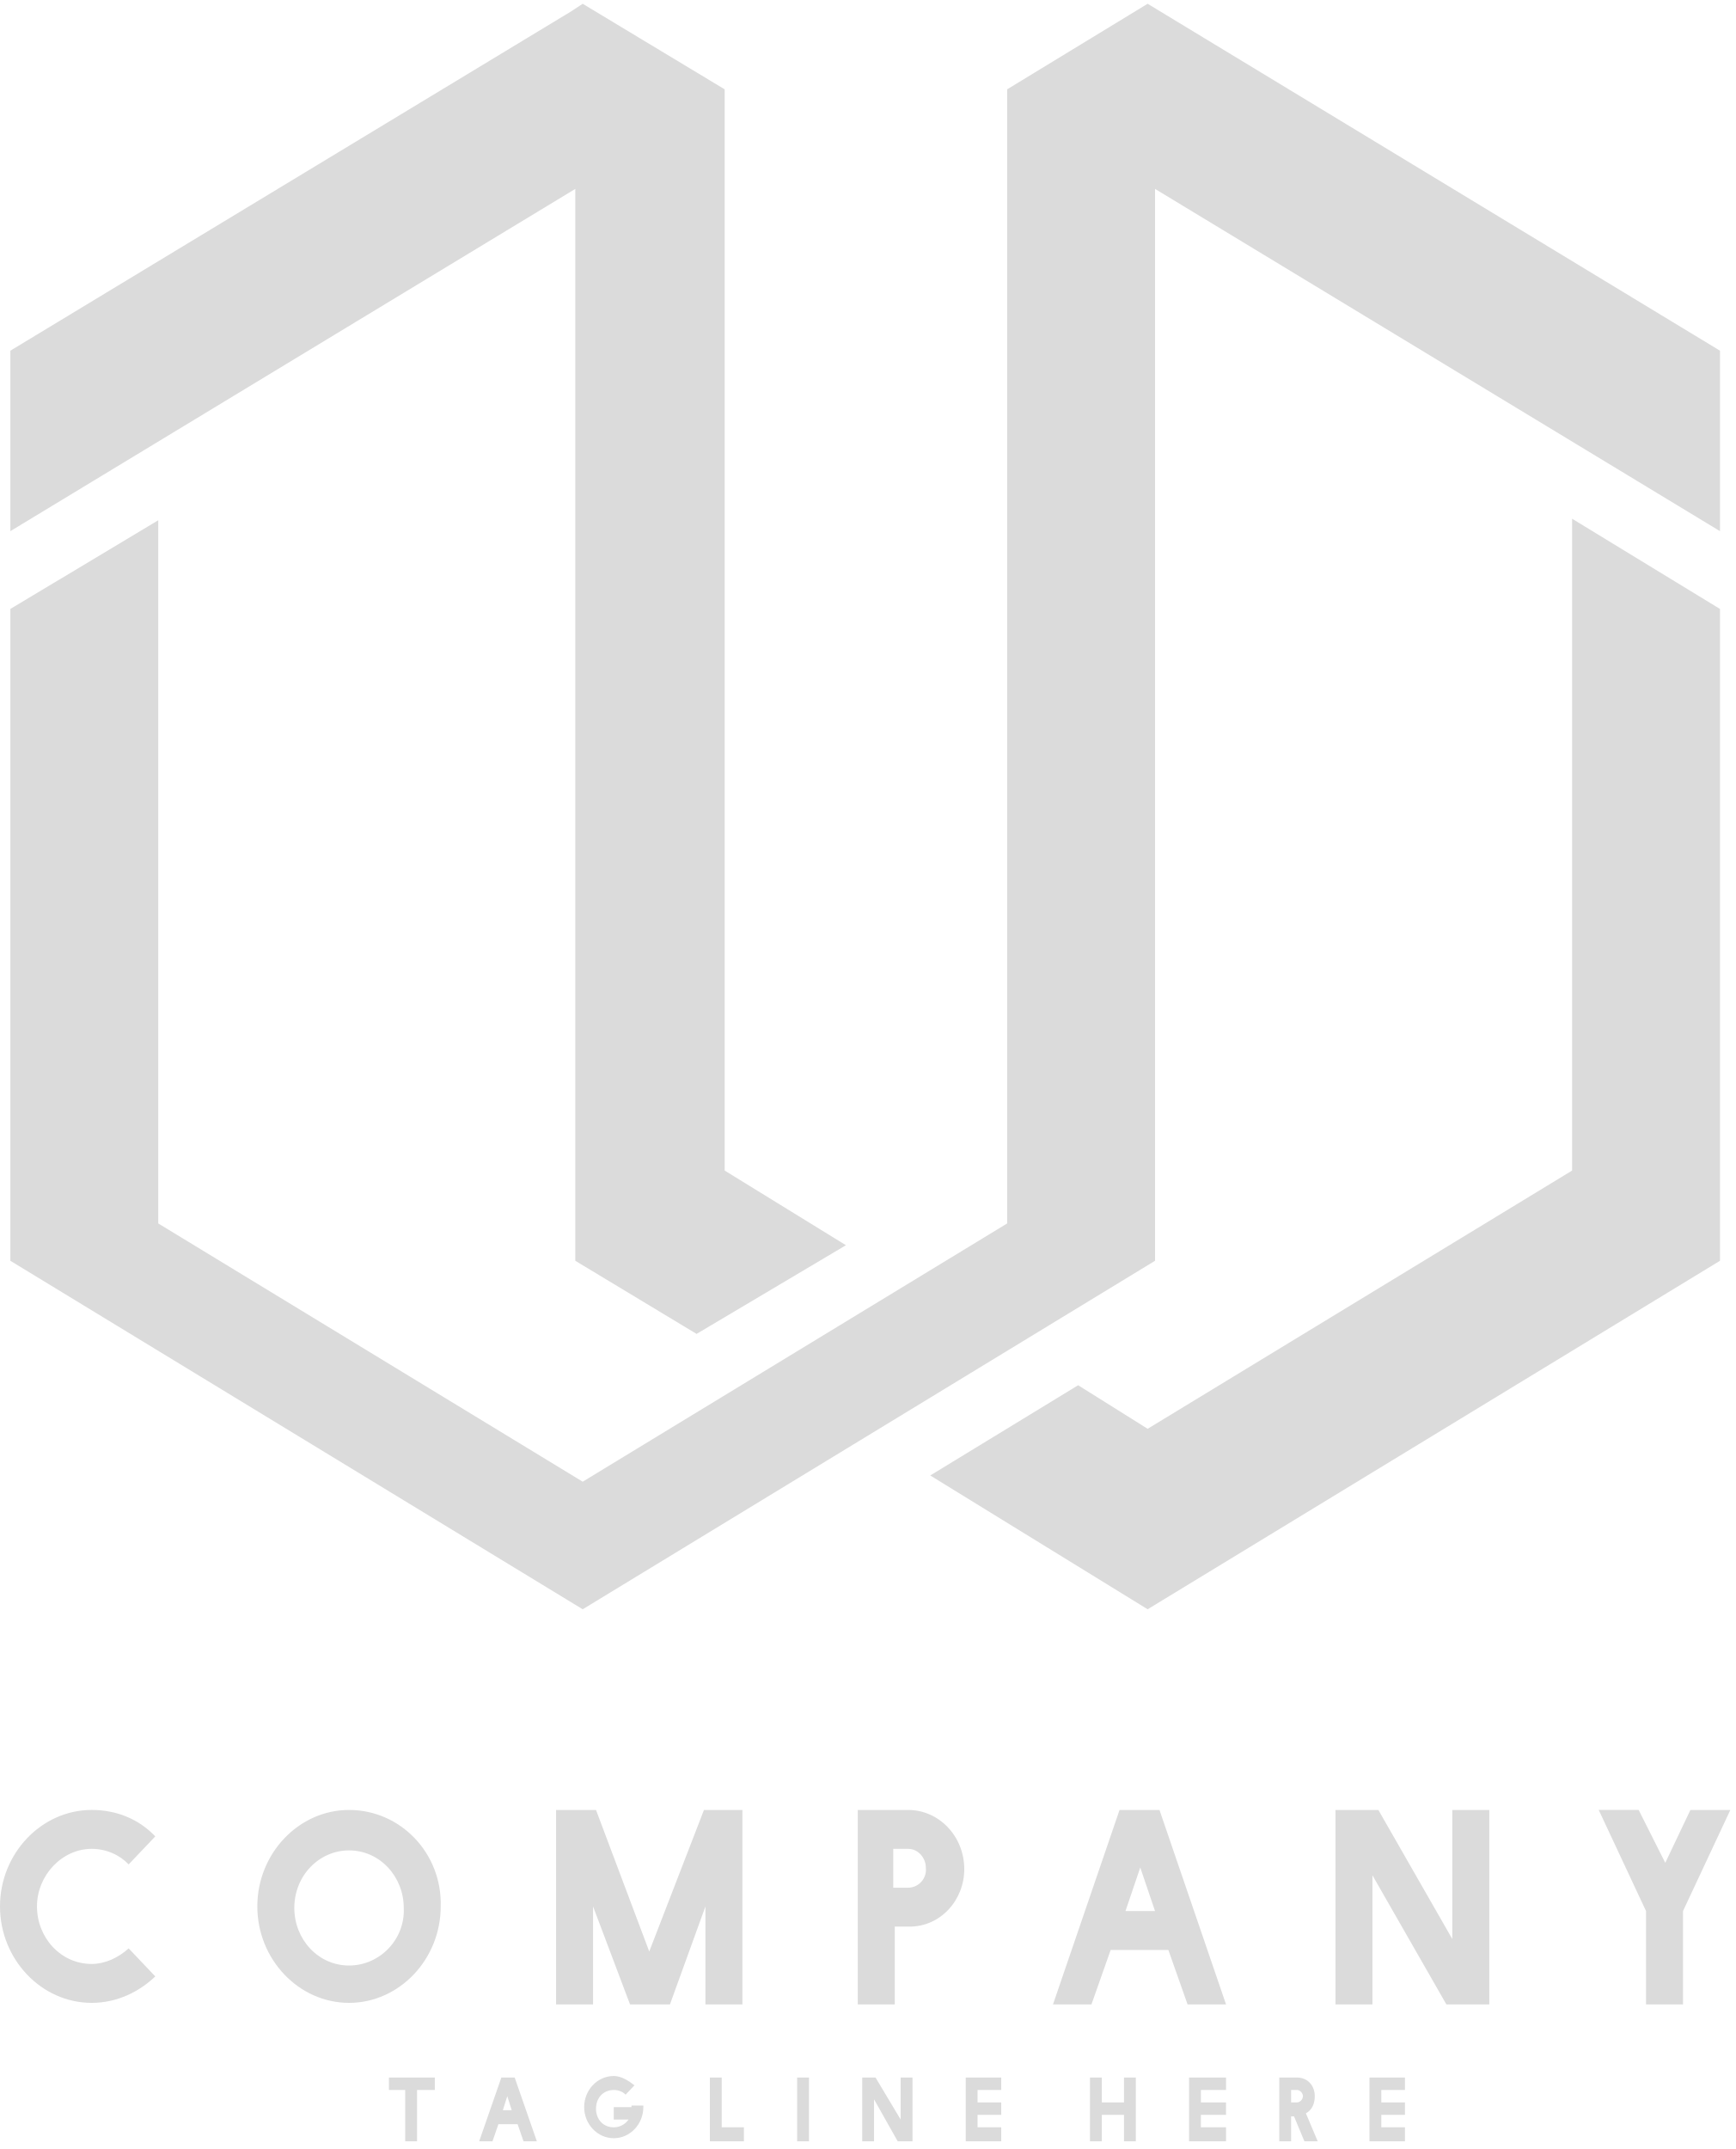
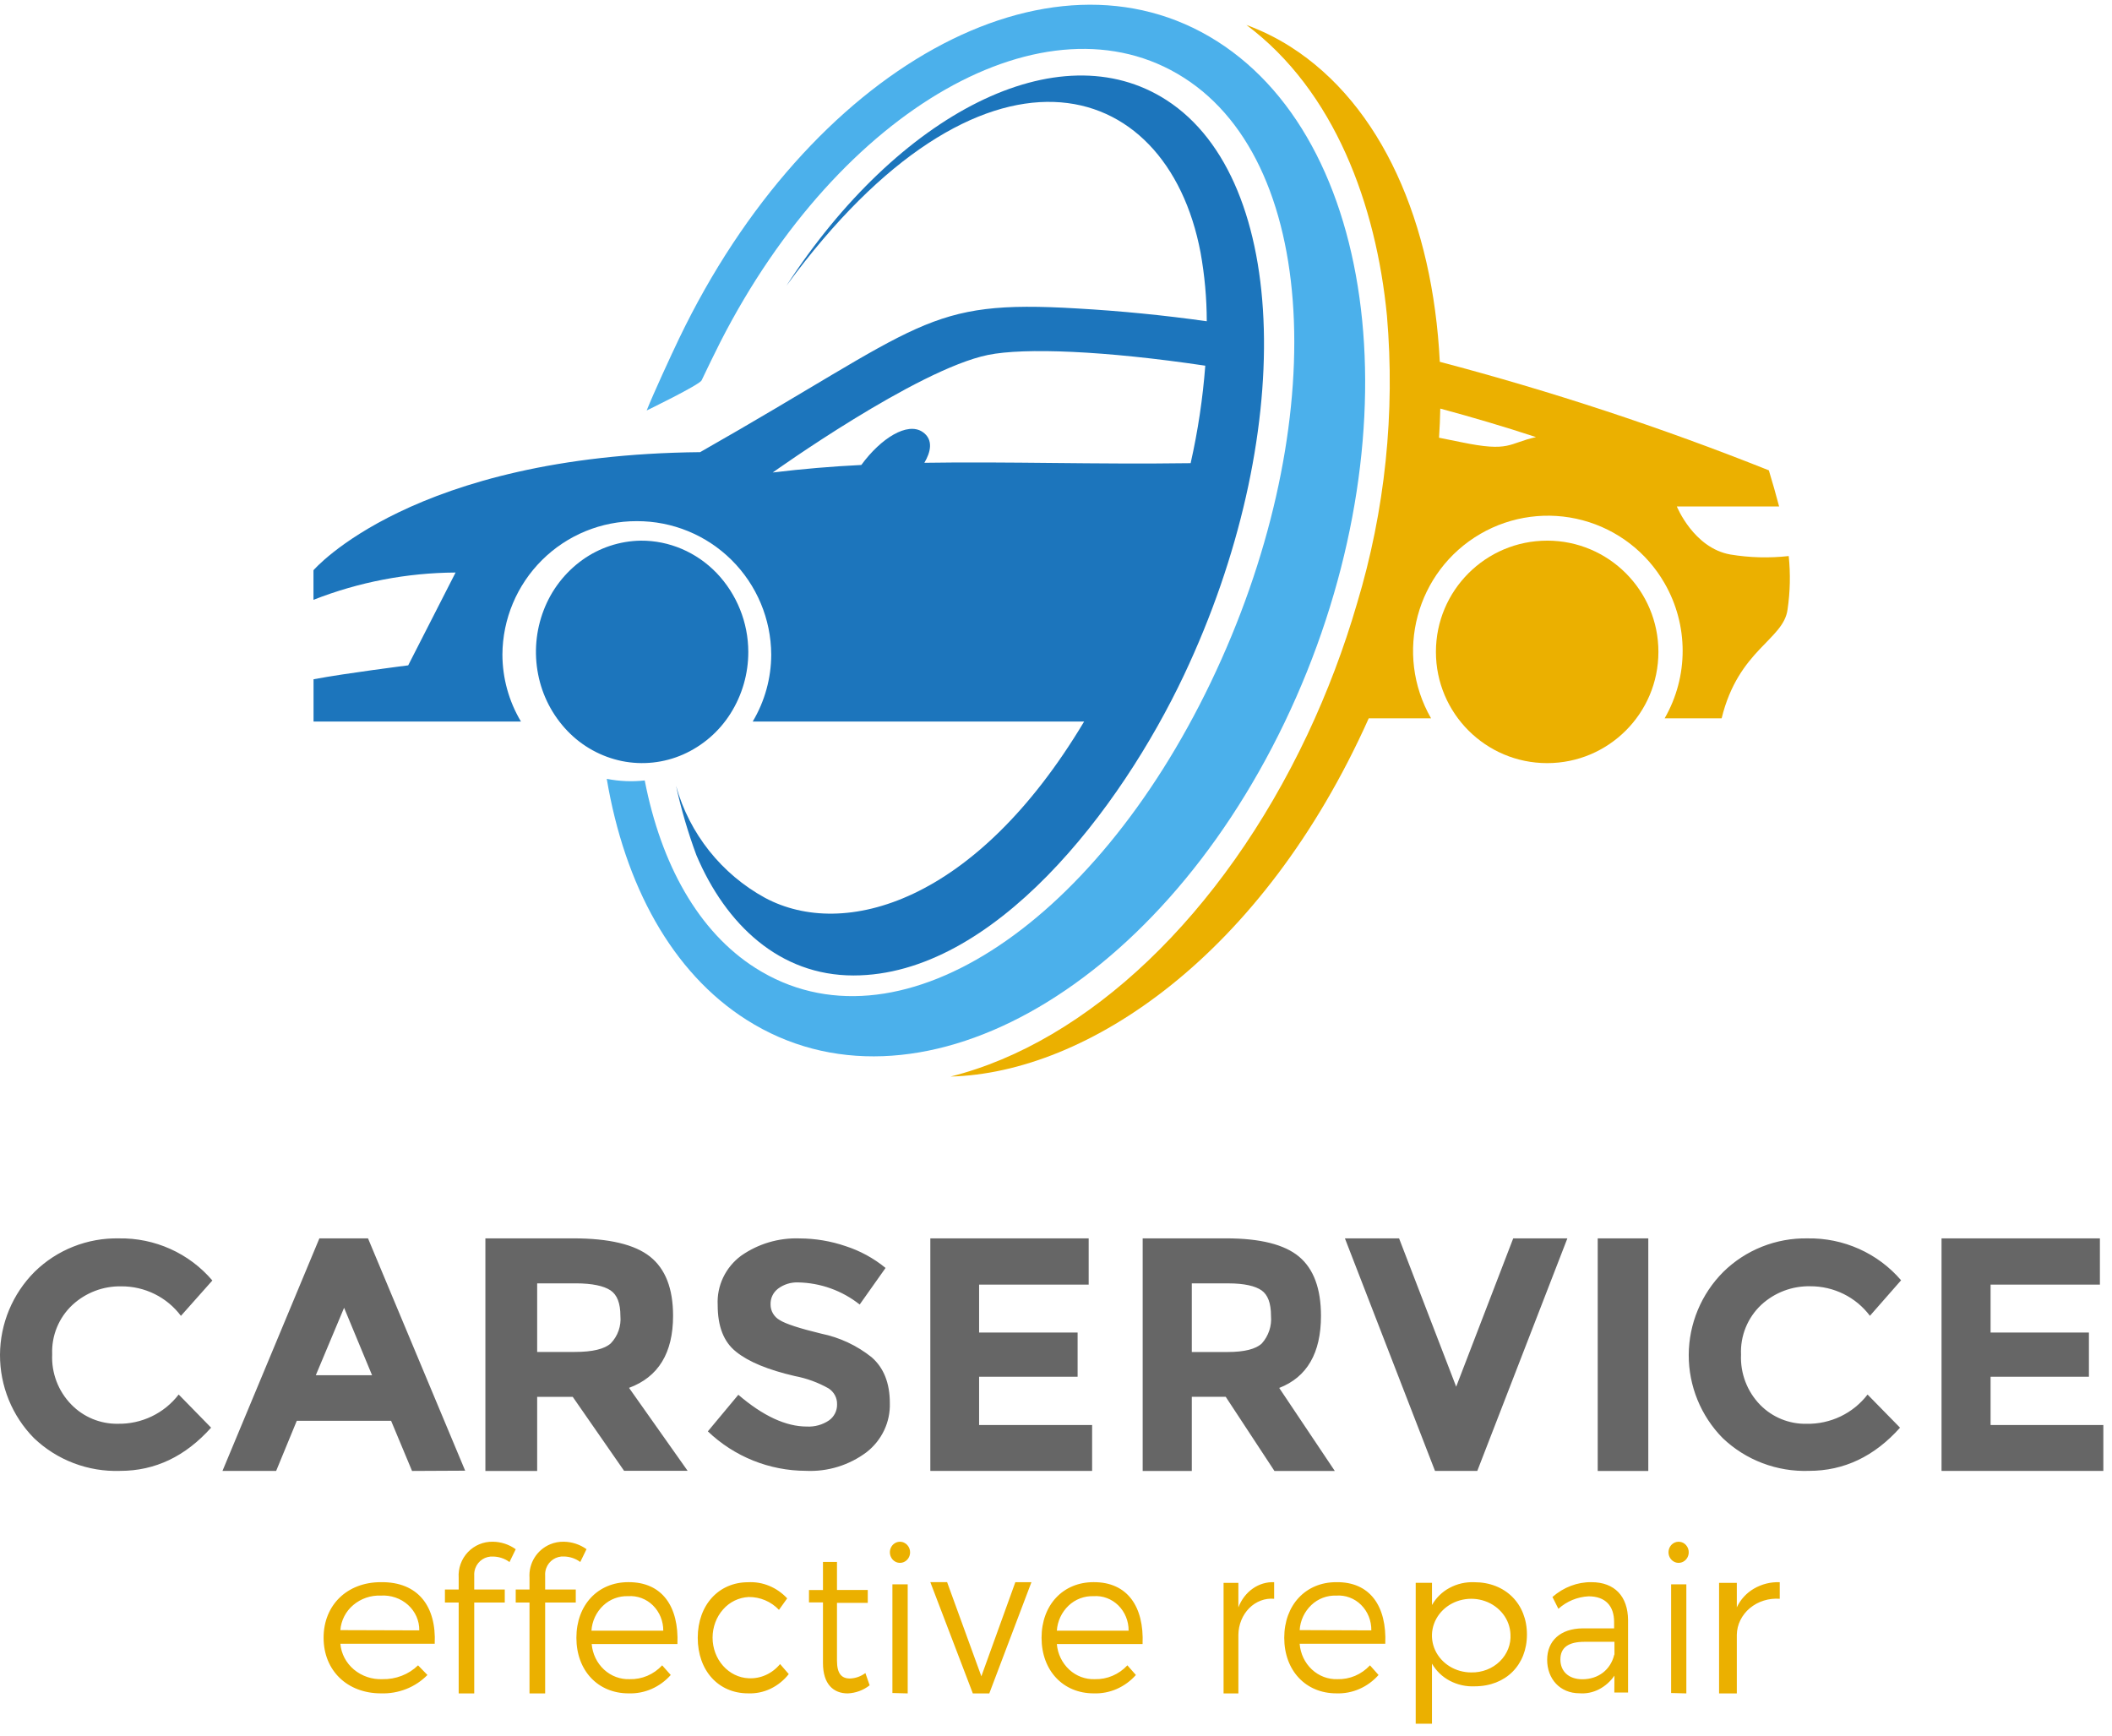
- <svg xmlns="http://www.w3.org/2000/svg" width="84" height="104" fill="none">
-   <path d="M27.848 61.015l5.87 3.539 7.23-4.292-5.87-3.613V4.323L28.206.183l-.573.376L.501 16.972v8.733L27.848 9.142v51.873z" fill="#DBDBDB" />
-   <path d="M48.752 4.323v54.885L28.206 71.706 7.66 59.208v-34.03L.501 29.47v31.545L28.206 77.88 55.91 61.015V9.142l27.347 16.563v-8.733L55.552.182l-6.8 4.141z" fill="#DBDBDB" />
-   <path d="M52.188 67.038l-7.159 4.367 10.523 6.475 27.705-16.865V29.47l-7.159-4.367v31.546L55.553 69.146l-3.365-2.108zm-33.361 34.105h.788v2.485h.573v-2.485h.859v-.602h-2.22v.602zm5.441-.602l-1.073 3.087h.644l.286-.828h.93l.287.828h.645l-1.074-3.087h-.645zm.072 1.581l.215-.677.215.677h-.43zm6.228-.15h-.859v.603h.716a.87.87 0 01-.716.376c-.501 0-.859-.376-.859-.903s.358-.904.86-.904c.214 0 .429.075.572.226l.43-.452c-.287-.226-.645-.451-1.003-.451-.787 0-1.432.677-1.432 1.505 0 .828.645 1.506 1.432 1.506.788 0 1.432-.678 1.432-1.506v-.075h-.573v.075zm4.367-1.431h-.573v3.087h1.647v-.678h-1.074v-2.409zm4.224 0h-.573v3.087h.573v-3.087zm4.438 2.033l-1.217-2.033h-.644v3.087h.572v-2.033l1.146 2.033h.716v-3.087h-.573v2.033zm3.15 1.054h1.718v-.678h-1.146v-.602h1.146v-.602h-1.146v-.603h1.146v-.602h-1.718v3.087zm7.66-1.882h-1.074v-1.205h-.573v3.087h.573v-1.28h1.074v1.28h.573v-3.087h-.573v1.205zm3.15 1.882h1.79v-.678h-1.218v-.602h1.217v-.602H58.13v-.603h1.217v-.602h-1.79v3.087zm6.085-2.183c0-.528-.358-.904-.86-.904h-.858v3.087h.572v-1.205h.143l.502 1.205h.644l-.573-1.355c.286-.151.43-.452.43-.828zm-.86.301h-.286v-.603h.287c.143 0 .286.151.286.302 0 .15-.143.301-.286.301zm3.508 1.882h1.718v-.678h-1.145v-.602h1.145v-.602h-1.145v-.603h1.145v-.602H66.29v3.087zM4.438 89.474c.716 0 1.36.301 1.79.753l1.289-1.356c-.788-.828-1.862-1.28-3.079-1.28C2.004 87.592 0 89.7 0 92.26c0 2.56 2.004 4.668 4.438 4.668 1.217 0 2.291-.528 3.079-1.28l-1.289-1.356c-.501.452-1.145.753-1.79.753-1.503 0-2.648-1.28-2.648-2.785 0-1.506 1.217-2.786 2.648-2.786zm12.457-1.882c-2.434 0-4.439 2.108-4.439 4.668s2.005 4.668 4.439 4.668 4.438-2.109 4.438-4.668c.072-2.56-1.933-4.668-4.438-4.668zm0 7.529c-1.504 0-2.649-1.28-2.649-2.786 0-1.581 1.217-2.786 2.649-2.786 1.503 0 2.649 1.28 2.649 2.786.071 1.506-1.146 2.786-2.65 2.786zm19.042 1.881v-9.41h-1.861l-2.649 6.85-2.577-6.85h-1.933v9.41h1.79V92.26l1.79 4.743h1.932l1.718-4.743v4.743h1.79zm8.018-9.41h-2.434v9.41h1.79v-3.764h.716c1.503 0 2.649-1.28 2.649-2.785 0-1.582-1.217-2.861-2.72-2.861zm0 3.764h-.716v-1.882h.716c.501 0 .86.451.86.903a.872.872 0 01-.86.979zm10.237-3.764l-3.221 9.41h1.861l.93-2.634h2.793l.93 2.635h1.862l-3.222-9.411h-1.933zm.287 4.893l.716-2.108.715 2.108h-1.43zM70.3 93.84l-3.58-6.248h-2.076v9.41h1.79v-6.248l3.579 6.248h2.076v-9.41h-1.79v6.248zm10.308-3.689l-1.288-2.56h-1.933l2.29 4.894v4.517h1.79v-4.517l2.291-4.893h-1.933l-1.217 2.56z" fill="#DBDBDB" />
+ <svg xmlns="http://www.w3.org/2000/svg" width="129" height="106" fill="none">
+   <path d="M26.552 100.403H20.79c.051.607.347 1.171.825 1.574a2.546 2.546 0 001.739.589c.405.01.807-.06 1.183-.206a2.96 2.96 0 00.998-.638l.572.589a3.727 3.727 0 01-1.29.855 3.877 3.877 0 01-1.546.268c-2.058 0-3.506-1.39-3.506-3.396 0-2.006 1.444-3.396 3.494-3.396 2.276-.031 3.4 1.476 3.293 3.761zm-.943-.817a2.012 2.012 0 00-.172-.846 2.098 2.098 0 00-.514-.708 2.218 2.218 0 00-.77-.451 2.296 2.296 0 00-.894-.119 2.45 2.45 0 00-1.683.577 2.231 2.231 0 00-.787 1.532l4.82.015zm3.357-3.34v.844h1.865v.795h-1.865v5.551h-.95v-5.551h-.84v-.795h.84v-.722a2.07 2.07 0 01.562-1.56 2.047 2.047 0 011.524-.637c.501.005.99.165 1.398.459l-.38.783a1.737 1.737 0 00-.988-.336 1.088 1.088 0 00-1.098.709 1.106 1.106 0 00-.068.46zm4.332 0v.844h1.87v.795h-1.87v5.551h-.956v-5.551H31.5v-.795h.842v-.722a2.064 2.064 0 011.263-2.04 2.05 2.05 0 01.832-.157c.498.007.981.165 1.387.455l-.381.783a1.738 1.738 0 00-.99-.336 1.09 1.09 0 00-1.09.715 1.099 1.099 0 00-.065.458zm8.078 4.176h-5.235c.051.602.32 1.16.753 1.559.432.399.994.608 1.57.585.367.01.733-.059 1.074-.204a2.67 2.67 0 00.907-.64l.524.589a3.381 3.381 0 01-1.173.855 3.237 3.237 0 01-1.404.268c-1.87 0-3.186-1.39-3.186-3.396 0-2.007 1.313-3.397 3.171-3.397 2.075-.011 3.096 1.496 3 3.781zm-.864-.816a2.191 2.191 0 00-.162-.843 2.104 2.104 0 00-.47-.703 1.987 1.987 0 00-.7-.447 1.914 1.914 0 00-.81-.116 2.1 2.1 0 00-1.53.577 2.313 2.313 0 00-.714 1.532h4.386zm7.57-1.976l-.503.703a2.514 2.514 0 00-1.852-.785 2.22 2.22 0 00-1.563.761c-.41.463-.64 1.08-.64 1.721s.23 1.258.64 1.72c.41.463.97.736 1.563.761a2.26 2.26 0 001.05-.199c.333-.15.63-.378.87-.668l.53.612a3.139 3.139 0 01-1.118.898 2.904 2.904 0 01-1.368.279c-1.812 0-3.073-1.389-3.073-3.393 0-2.005 1.282-3.394 3.073-3.394.44-.025.88.05 1.291.22.412.17.787.43 1.1.765zm5.035 5.313a2.33 2.33 0 01-1.34.493c-.87 0-1.51-.565-1.51-1.846v-3.71h-.855v-.757h.855v-1.717h.856v1.713h1.88v.788h-1.88v3.536c0 .788.284 1.083.79 1.083.337-.01.665-.126.945-.333l.26.75zm2.47-8.087a.664.664 0 01-.121.347.62.62 0 01-.285.22.592.592 0 01-.353.022.612.612 0 01-.307-.185.674.674 0 01-.118-.698.64.64 0 01.228-.284.599.599 0 01.583-.053.623.623 0 01.205.15.656.656 0 01.168.48zm-1.079 8.556v-6.639h.934v6.663l-.934-.024zm4.912.024l-2.596-6.795h1.025l2.092 5.751 2.076-5.75H63l-2.574 6.794H59.42zm10.368-3.014h-5.236a2.4 2.4 0 00.755 1.561c.433.399.996.608 1.572.583.367.01.733-.06 1.074-.206.341-.145.65-.362.907-.638l.52.589a3.381 3.381 0 01-1.172.855 3.237 3.237 0 01-1.404.268c-1.87 0-3.186-1.39-3.186-3.396 0-2.007 1.312-3.397 3.175-3.397 2.071-.011 3.092 1.496 2.995 3.781zm-.853-.816a2.187 2.187 0 00-.16-.842 2.1 2.1 0 00-.47-.704 1.984 1.984 0 00-.698-.447 1.91 1.91 0 00-.81-.116 2.104 2.104 0 00-1.529.578 2.318 2.318 0 00-.716 1.53h4.383zm6.705-1.426c.18-.47.485-.87.875-1.145s.847-.411 1.309-.392v1.013a1.836 1.836 0 00-.814.112 1.987 1.987 0 00-.707.46c-.205.206-.37.456-.483.734a2.44 2.44 0 00-.18.886v3.588h-.905v-6.753h.904v1.498zm8.972 2.223h-5.23c.047.604.314 1.167.746 1.57.43.403.994.615 1.57.593.368.01.733-.06 1.074-.205.34-.145.649-.363.906-.639l.523.589c-.328.37-.728.662-1.173.855a3.209 3.209 0 01-1.404.267c-1.868 0-3.183-1.389-3.183-3.395 0-2.006 1.315-3.396 3.171-3.396 2.077-.031 3.097 1.476 3 3.761zm-.852-.817a2.19 2.19 0 00-.156-.847 2.102 2.102 0 00-.468-.709c-.2-.2-.439-.353-.7-.45a1.905 1.905 0 00-.812-.118 2.097 2.097 0 00-1.528.577 2.314 2.314 0 00-.713 1.531l4.377.016zm9.505.254c0 1.864-1.296 3.163-3.194 3.163a2.954 2.954 0 01-1.517-.338 2.718 2.718 0 01-1.09-1.046v3.67h-.993v-8.608h.994v1.357a2.692 2.692 0 011.075-1.049c.458-.246.98-.366 1.508-.345 1.894 0 3.217 1.313 3.217 3.196zm-1.006-.022a2.16 2.16 0 00-.45-1.226 2.386 2.386 0 00-1.096-.79 2.55 2.55 0 00-1.379-.09c-.46.097-.878.318-1.204.637-.325.318-.544.72-.629 1.154-.084.434-.03.882.155 1.288.185.405.494.751.887.994.393.242.854.371 1.325.37a2.5 2.5 0 00.947-.167c.3-.117.57-.29.795-.51.225-.22.398-.481.51-.766a2.08 2.08 0 00.139-.894zm6.351 2.531a2.59 2.59 0 01-.952.842c-.371.188-.777.27-1.181.238-1.203 0-1.977-.888-1.977-2.046s.808-1.91 2.177-1.92h1.912v-.392c0-.978-.533-1.565-1.559-1.565a2.98 2.98 0 00-1.844.763l-.363-.724c.684-.595 1.52-.913 2.377-.903 1.433 0 2.231.876 2.241 2.316v4.424h-.839l.007-1.033zm0-1.283v-.782h-1.825c-.97 0-1.477.34-1.477 1.079 0 .74.52 1.209 1.342 1.209.978 0 1.728-.579 1.949-1.506h.01zm4.536-6.21a.663.663 0 01-.122.347.62.62 0 01-.284.22.59.59 0 01-.353.022.612.612 0 01-.307-.185.655.655 0 01-.159-.331.679.679 0 01.041-.368.646.646 0 01.227-.283.601.601 0 01.79.096.651.651 0 01.167.482zm-1.075 8.556v-6.639h.93v6.663l-.93-.024zm4.013-5.232a2.587 2.587 0 011.051-1.146 2.9 2.9 0 011.571-.39v1.013a2.616 2.616 0 00-.977.111 2.487 2.487 0 00-.848.46 2.265 2.265 0 00-.58.734 2.1 2.1 0 00-.217.886v3.588H105v-6.753h1.084v1.498z" fill="#EBB000" />
+   <path d="M7.19 86.966c.72.014 1.431-.14 2.078-.451a4.555 4.555 0 001.646-1.336l1.98 2.025c-1.574 1.76-3.425 2.64-5.555 2.64a7.28 7.28 0 01-2.84-.472 7.232 7.232 0 01-2.43-1.535A7.22 7.22 0 010 82.753a7.22 7.22 0 012.11-5.066 7.114 7.114 0 012.37-1.542 7.161 7.161 0 012.787-.502 7.354 7.354 0 013.144.648 7.294 7.294 0 012.56 1.924l-1.92 2.16a4.495 4.495 0 00-1.605-1.333 4.533 4.533 0 00-2.038-.47 4.275 4.275 0 00-2.981 1.132 3.91 3.91 0 00-1.24 3.017 4.116 4.116 0 001.171 3.073 3.883 3.883 0 002.833 1.173zm17.977 2.881l-1.279-3.063h-5.76l-1.261 3.063h-3.279l5.92-14.205h2.97l5.934 14.19-3.245.016zm-4.15-9.965l-1.728 4.12h3.437l-1.709-4.12zm20.094.488c0 2.272-.896 3.74-2.69 4.403L42 89.84h-3.881l-3.136-4.517H32.81v4.525h-3.163V75.641h5.36c2.196 0 3.763.372 4.7 1.118.936.746 1.404 1.949 1.404 3.61zm-3.803 1.683a2.137 2.137 0 00.586-1.676c0-.78-.202-1.29-.605-1.56-.404-.268-1.11-.428-2.123-.428H32.81v4.19h2.305c1.074 0 1.805-.175 2.193-.526zm10.208-3.333a1.156 1.156 0 00-.45.96c-.002.191.048.38.146.548a1.1 1.1 0 00.408.403c.367.233 1.214.51 2.543.831a7.25 7.25 0 013.077 1.441c.74.645 1.111 1.58 1.111 2.803a3.627 3.627 0 01-.346 1.656 3.71 3.71 0 01-1.065 1.332 5.72 5.72 0 01-3.716 1.147 8.692 8.692 0 01-5.989-2.411l1.862-2.235c1.508 1.294 2.903 1.941 4.185 1.941.481.025.958-.108 1.354-.376a1.17 1.17 0 00.492-.978 1.11 1.11 0 00-.13-.556 1.138 1.138 0 00-.393-.423 6.785 6.785 0 00-2.062-.752c-1.63-.377-2.823-.87-3.577-1.479-.769-.606-1.13-1.561-1.13-2.86a3.486 3.486 0 01.333-1.678c.25-.525.626-.982 1.097-1.331a5.86 5.86 0 013.577-1.058 8.806 8.806 0 012.804.47 7.49 7.49 0 012.443 1.333l-1.581 2.235a6.238 6.238 0 00-3.766-1.351 1.925 1.925 0 00-1.227.387zm18.98-3.078v2.824h-6.693v2.927h6.017v2.703h-6.017v2.946h6.903v2.805h-9.882V75.642h9.672zm14.189 4.73c0 2.274-.85 3.743-2.551 4.406l3.395 5.07h-3.687l-2.975-4.528h-2.072v4.528h-3.001V75.641h5.088c2.087 0 3.575.373 4.465 1.119.89.746 1.336 1.95 1.338 3.61zm-3.61 1.684a2.227 2.227 0 00.557-1.677c0-.78-.192-1.29-.575-1.56-.383-.268-1.058-.428-2.017-.428h-2.245v4.192h2.186c1.025 0 1.723-.176 2.095-.527zm11.868 2.645l3.484-9.06h3.308l-5.503 14.206H87.65l-5.503-14.205h3.308l3.488 9.06zm8.645-9.059h3.089v14.206h-3.089V75.641zm12.754 11.326a4.612 4.612 0 002.08-.451 4.566 4.566 0 001.648-1.336l1.983 2.024c-1.571 1.759-3.425 2.638-5.562 2.638a7.304 7.304 0 01-2.843-.472 7.238 7.238 0 01-2.43-1.533 7.215 7.215 0 01-2.071-5.08 7.215 7.215 0 012.109-5.065 7.12 7.12 0 012.365-1.543 7.178 7.178 0 012.786-.507 7.386 7.386 0 013.146.644 7.311 7.311 0 012.565 1.915l-1.904 2.17a4.499 4.499 0 00-1.606-1.333 4.552 4.552 0 00-2.041-.472 4.284 4.284 0 00-2.985 1.13 3.934 3.934 0 00-1.241 3.046 4.136 4.136 0 001.172 3.072 3.859 3.859 0 002.829 1.153zm17.919-11.326v2.824h-6.677v2.927h6.006v2.703h-6.006v2.946h6.887v2.805h-9.883V75.642h9.673z" fill="#666" />
+   <path d="M74.334 2.517c-10.21-6.48-24.924 1.652-32.856 18.162-.493 1.027-1.563 3.352-1.98 4.394 0 0 3.222-1.561 3.356-1.84a113 113 0 011.147-2.348C51.314 6.565 63.967-.56 72.288 4.733c8.548 5.422 8.877 21.932 1.667 36.944C66.745 56.69 54.693 64.55 46.15 59.131c-3.494-2.216-5.776-6.343-6.77-11.46a7.604 7.604 0 01-2.32-.098c1.093 6.486 3.976 11.826 8.544 14.723 10.214 6.479 24.923-1.652 32.855-18.162 7.932-16.51 6.086-35.138-4.124-41.617z" fill="#4BB0EB" />
+   <path d="M39.146 33.024a6.283 6.283 0 00-3.583 1.183 6.745 6.745 0 00-2.355 3.065 7.097 7.097 0 00-.339 3.919 6.895 6.895 0 001.792 3.459 6.395 6.395 0 003.322 1.837 6.212 6.212 0 003.736-.4 6.563 6.563 0 002.899-2.502 7.027 7.027 0 001.088-3.767 7.002 7.002 0 00-1.938-4.82c-1.23-1.273-2.892-1.983-4.622-1.974z" fill="#1C75BC" />
+   <path d="M38.895 31.833a8.174 8.174 0 015.79 2.374 8.202 8.202 0 012.422 5.776 8.016 8.016 0 01-1.132 4.09h20.243c-6.63 11.098-14.677 13.344-19.488 10.77A11.24 11.24 0 0141.292 48c.316 1.437.731 2.85 1.241 4.23 1.804 4.257 5.091 7.353 9.597 7.353 8.552 0 16.31-10.135 20.19-18.353 6.83-14.458 6.521-30.214-1.068-35.113-6.589-4.256-16.4.824-23.22 11.34 11.895-16.246 23.224-13.026 25.3-2.018.248 1.38.374 2.781.377 4.184a95.976 95.976 0 00-7.925-.782c-9.276-.552-9.276.96-23.02 8.777-17.594.174-23.617 7.213-23.617 7.213v1.807a24.117 24.117 0 018.68-1.667l-2.895 5.67s-3.796.476-5.781.85v2.582H31.82a8.016 8.016 0 01-1.133-4.09 8.202 8.202 0 012.422-5.775 8.174 8.174 0 015.786-2.375zm21.45-10.153c2.235-.454 7.14-.257 13.273.657a41.266 41.266 0 01-.894 5.954c-5.804.083-11.13-.106-16.265-.023.377-.63.585-1.42-.117-1.89-.921-.612-2.529.378-3.733 2.023a76.06 76.06 0 00-5.411.46s8.793-6.29 13.148-7.181z" fill="#1C75BC" />
+   <path d="M94.5 33.024a6.794 6.794 0 100 13.589 6.794 6.794 0 000-13.59z" fill="#EBB000" />
+   <path d="M109.254 33.964a12.95 12.95 0 01-3.571-.095c-2.236-.398-3.262-2.932-3.262-2.932h6.247a58.782 58.782 0 00-.628-2.208A173.698 173.698 0 0087.942 22.1c-.424-8.479-3.534-15.687-9.126-19.25a14.255 14.255 0 00-2.687-1.327c5.4 4.04 7.927 11.002 8.585 17.762a46.962 46.962 0 01-1.827 17.576 54.68 54.68 0 01-3.027 8.001c-5.221 11.06-13.436 18.798-21.8 20.896 8.364-.22 19.057-7.39 25.542-21.882h3.806a8.271 8.271 0 013.02-11.27 8.216 8.216 0 0111.242 3.018 8.27 8.27 0 01.006 8.252h3.481c1.025-4.2 3.783-4.788 4.026-6.647.16-1.081.184-2.178.071-3.266zM89.251 27.01l-1.355-.273c.038-.596.065-1.191.076-1.78 1.94.524 3.897 1.1 5.846 1.742-1.71.38-1.574.933-4.567.311z" fill="#EBB000" />
</svg>
